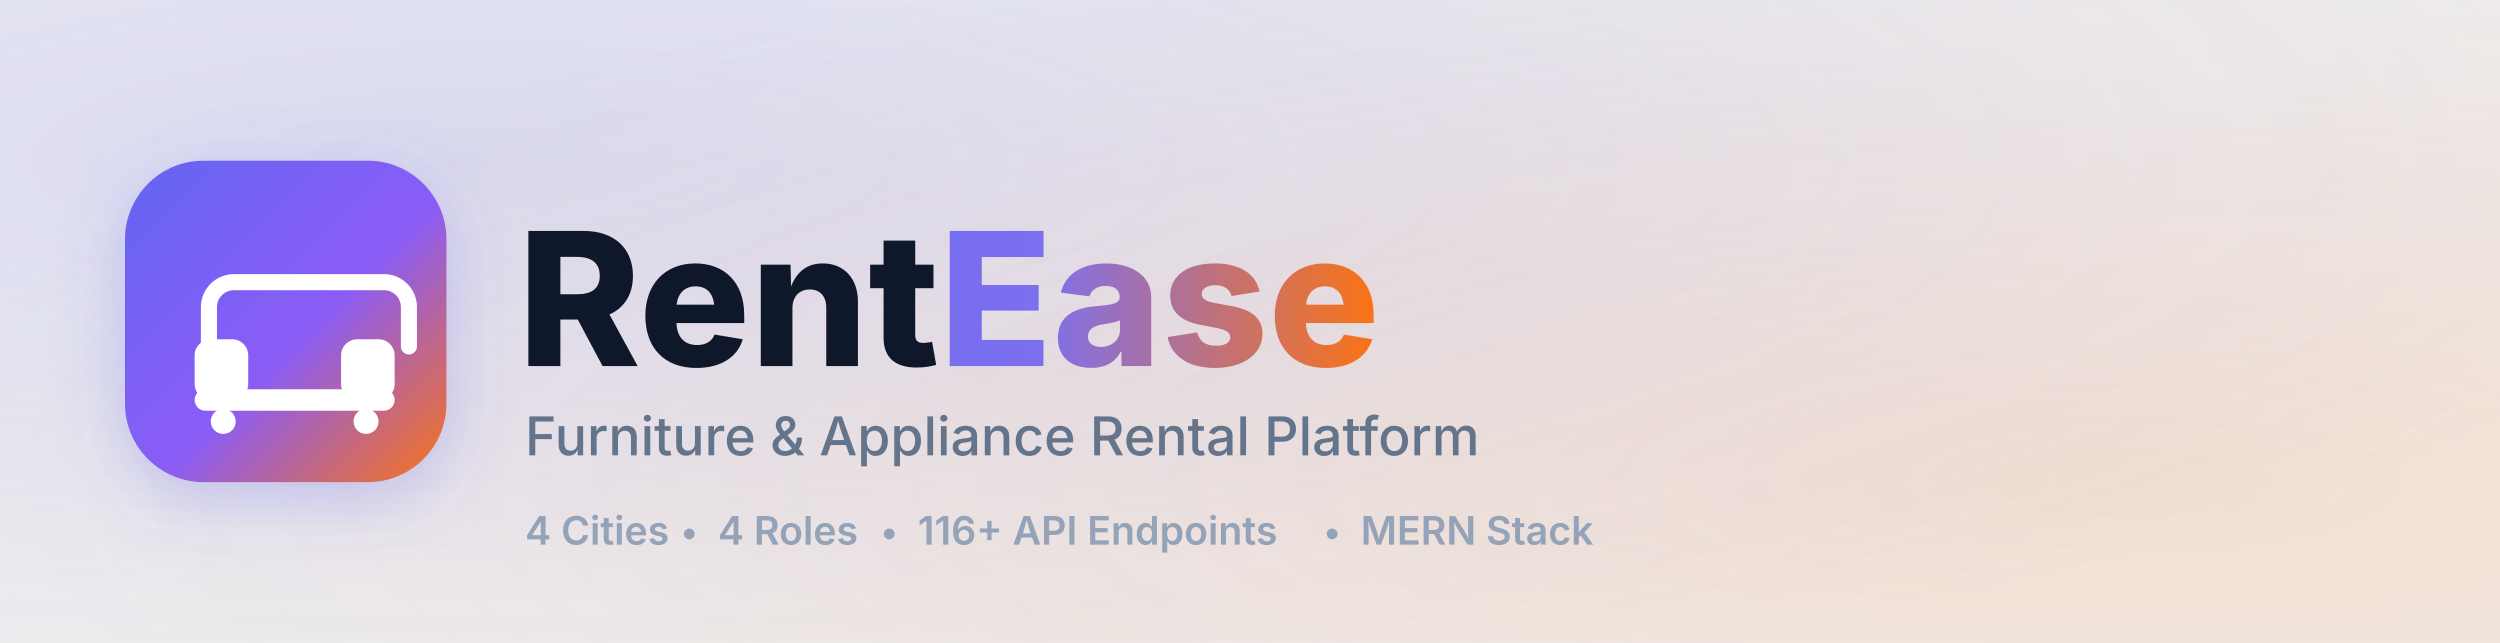
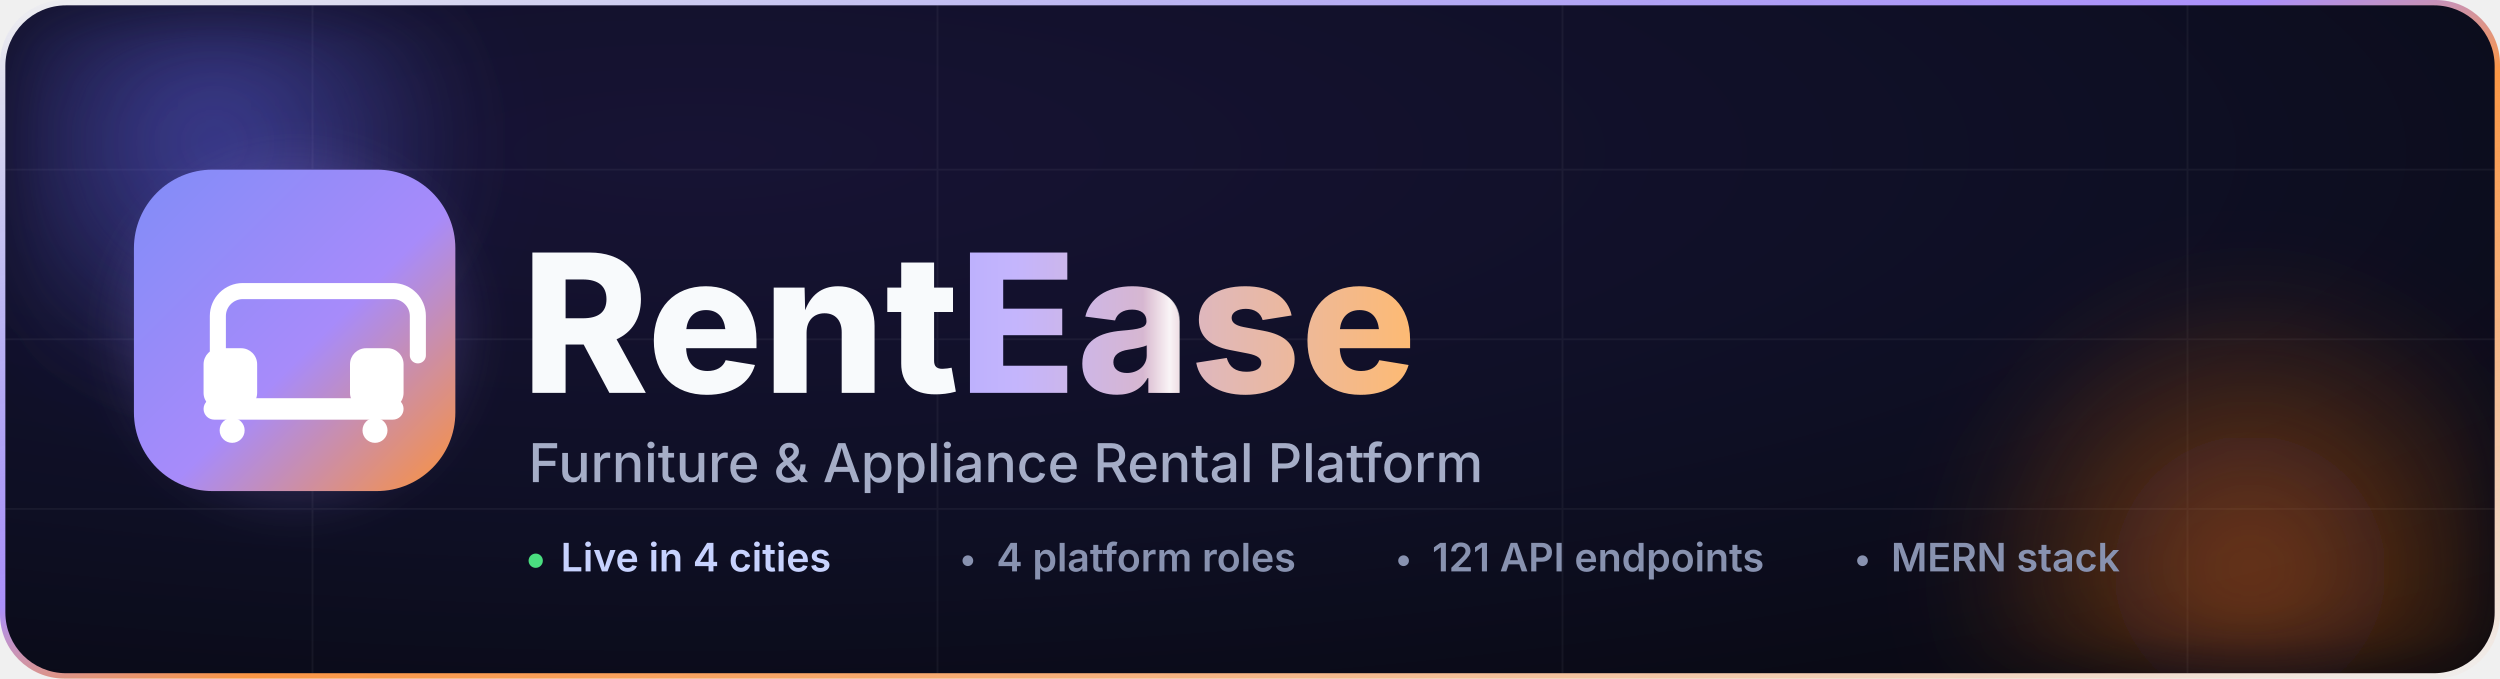
- <svg xmlns="http://www.w3.org/2000/svg" width="1400" height="360" viewBox="0 0 1400 360" fill="none">
+ <svg xmlns="http://www.w3.org/2000/svg" width="1400" height="380" viewBox="0 0 1400 380">
  <defs>
    <linearGradient id="brandGrad" x1="0" y1="0" x2="1" y2="1">
-       <stop offset="0%" stop-color="#6366f1" />
-       <stop offset="55%" stop-color="#8b5cf6" />
-       <stop offset="100%" stop-color="#f97316" />
+       <stop offset="0%" stop-color="#818cf8" />
+       <stop offset="55%" stop-color="#a78bfa" />
+       <stop offset="100%" stop-color="#fb923c" />
    </linearGradient>
    <linearGradient id="textGrad" x1="0" y1="0" x2="1" y2="0">
-       <stop offset="0%" stop-color="#6366f1" />
-       <stop offset="60%" stop-color="#7c6ff0" />
-       <stop offset="100%" stop-color="#f97316" />
+       <stop offset="0%" stop-color="#818cf8" />
+       <stop offset="55%" stop-color="#c4b5fd" />
+       <stop offset="100%" stop-color="#fdba74" />
    </linearGradient>
-     <radialGradient id="glow1" cx="0.2" cy="0.25" r="0.9">
-       <stop offset="0%" stop-color="#6366f1" stop-opacity="0.16" />
+     <radialGradient id="cardBg" cx="0.28" cy="0.22" r="1.05">
+       <stop offset="0%" stop-color="#171334" />
+       <stop offset="55%" stop-color="#0e0f24" />
+       <stop offset="100%" stop-color="#08080f" />
+     </radialGradient>
+     <radialGradient id="blob1" cx="0.5" cy="0.5" r="0.5">
+       <stop offset="0%" stop-color="#6366f1" stop-opacity="0.55" />
      <stop offset="100%" stop-color="#6366f1" stop-opacity="0" />
    </radialGradient>
-     <radialGradient id="glow2" cx="0.85" cy="0.75" r="0.9">
-       <stop offset="0%" stop-color="#f97316" stop-opacity="0.14" />
+     <radialGradient id="blob2" cx="0.5" cy="0.5" r="0.5">
+       <stop offset="0%" stop-color="#f97316" stop-opacity="0.45" />
      <stop offset="100%" stop-color="#f97316" stop-opacity="0" />
    </radialGradient>
-     <filter id="softShadow" x="-50%" y="-50%" width="200%" height="200%">
-       <feDropShadow dx="0" dy="10" stdDeviation="18" flood-color="#6366f1" flood-opacity="0.28" />
+     <radialGradient id="iconGlow" cx="0.5" cy="0.5" r="0.5">
+       <stop offset="0%" stop-color="#a78bfa" stop-opacity="0.65" />
+       <stop offset="100%" stop-color="#a78bfa" stop-opacity="0" />
+     </radialGradient>
+     <linearGradient id="borderSweep" x1="0" y1="0" x2="1" y2="1">
+       <stop offset="0%" stop-color="#6366f1" stop-opacity="0" />
+       <stop offset="45%" stop-color="#a78bfa" stop-opacity="0.95" />
+       <stop offset="55%" stop-color="#fb923c" stop-opacity="0.95" />
+       <stop offset="100%" stop-color="#f97316" stop-opacity="0" />
+       <animateTransform attributeName="gradientTransform" type="rotate" from="0 700 190" to="360 700 190" dur="7s" repeatCount="indefinite" />
+     </linearGradient>
+     <linearGradient id="shimmerGrad" x1="0" y1="0" x2="1" y2="0">
+       <stop offset="0%" stop-color="#ffffff" stop-opacity="0" />
+       <stop offset="48%" stop-color="#ffffff" stop-opacity="0" />
+       <stop offset="50%" stop-color="#ffffff" stop-opacity="0.85" />
+       <stop offset="52%" stop-color="#ffffff" stop-opacity="0" />
+       <stop offset="100%" stop-color="#ffffff" stop-opacity="0" />
+       <animateTransform attributeName="gradientTransform" type="translate" from="-1.6 0" to="1.6 0" dur="3.4s" repeatCount="indefinite" />
+     </linearGradient>
+     <mask id="wordmarkMask">
+       <text x="292" y="220" font-family="'Segoe UI','Inter',Arial,sans-serif" font-size="108" font-weight="800" fill="#ffffff">RentEase</text>
+     </mask>
+     <filter id="blurLg" x="-60%" y="-60%" width="220%" height="220%">
+       <feGaussianBlur stdDeviation="26" />
    </filter>
+     <filter id="blurSm" x="-60%" y="-60%" width="220%" height="220%">
+       <feGaussianBlur stdDeviation="10" />
+     </filter>
+     <clipPath id="cardClip">
+       <rect x="3" y="3" width="1394" height="374" rx="34" />
+     </clipPath>
  </defs>
-   <rect width="1400" height="360" fill="url(#glow1)" />
-   <rect width="1400" height="360" fill="url(#glow2)" />
-   <g filter="url(#softShadow)">
-     <rect x="70" y="90" width="180" height="180" rx="44" fill="url(#brandGrad)" />
-   </g>
-   <g transform="translate(105,132)">
-     <path d="M12 62 V40 a14 14 0 0 1 14-14 h84 a14 14 0 0 1 14 14 v22" stroke="white" stroke-width="9" stroke-linecap="round" stroke-linejoin="round" fill="none" />
-     <rect x="4" y="58" width="30" height="34" rx="9" fill="white" />
-     <rect x="86" y="58" width="30" height="34" rx="9" fill="white" />
-     <rect x="4" y="86" width="112" height="12" rx="6" fill="white" />
-     <circle cx="20" cy="104" r="7" fill="white" />
-     <circle cx="100" cy="104" r="7" fill="white" />
-   </g>
-   <text x="290" y="205" font-family="'Segoe UI', 'Inter', Arial, sans-serif" font-size="104" font-weight="800" fill="#0f172a">Rent<tspan fill="url(#textGrad)">Ease</tspan>
-   </text>
-   <text x="294" y="255" font-family="'Segoe UI', 'Inter', Arial, sans-serif" font-size="30" font-weight="500" fill="#64748b">Furniture &amp; Appliance Rental Platform</text>
-   <g transform="translate(294,285)" fill="#94a3b8" font-family="'Segoe UI', 'Inter', Arial, sans-serif" font-size="22" font-weight="600">
-     <text x="0" y="20">4 Cities</text>
-     <circle cx="92" cy="14" r="3" />
-     <text x="108" y="20">4 Roles</text>
-     <circle cx="204" cy="14" r="3" />
-     <text x="220" y="20">116+ API Endpoints</text>
-     <circle cx="452" cy="14" r="3" />
-     <text x="468" y="20">MERN Stack</text>
+   <rect x="0" y="0" width="1400" height="380" rx="36" fill="url(#borderSweep)" />
+   <g clip-path="url(#cardClip)">
+     <rect x="3" y="3" width="1394" height="374" rx="34" fill="url(#cardBg)" />
+     <g opacity="0.05" stroke="#ffffff" stroke-width="1">
+       <path d="M0 95 H1400 M0 190 H1400 M0 285 H1400" />
+       <path d="M175 0 V380 M525 0 V380 M875 0 V380 M1225 0 V380" />
+     </g>
+     <circle cx="120" cy="80" r="150" fill="url(#blob1)" filter="url(#blurLg)">
+       <animate attributeName="cx" values="120;190;120" dur="9s" repeatCount="indefinite" />
+       <animate attributeName="cy" values="80;140;80" dur="11s" repeatCount="indefinite" />
+     </circle>
+     <circle cx="1260" cy="320" r="170" fill="url(#blob2)" filter="url(#blurLg)">
+       <animate attributeName="cx" values="1260;1180;1260" dur="10s" repeatCount="indefinite" />
+       <animate attributeName="cy" values="320;250;320" dur="8s" repeatCount="indefinite" />
+     </circle>
+     <g transform="translate(75,95)">
+       <animateTransform attributeName="transform" type="translate" additive="sum" values="0 0; 0 -10; 0 0" dur="4s" repeatCount="indefinite" />
+       <circle cx="90" cy="90" r="110" fill="url(#iconGlow)" filter="url(#blurSm)">
+         <animate attributeName="r" values="100;118;100" dur="3.2s" repeatCount="indefinite" />
+         <animate attributeName="opacity" values="0.55;0.9;0.55" dur="3.2s" repeatCount="indefinite" />
+       </circle>
+       <rect x="0" y="0" width="180" height="180" rx="44" fill="url(#brandGrad)" />
+       <g transform="translate(35,42)">
+         <path d="M12 62 V40 a14 14 0 0 1 14-14 h84 a14 14 0 0 1 14 14 v22" stroke="white" stroke-width="9" stroke-linecap="round" stroke-linejoin="round" fill="none" />
+         <rect x="4" y="58" width="30" height="34" rx="9" fill="white" />
+         <rect x="86" y="58" width="30" height="34" rx="9" fill="white" />
+         <rect x="4" y="86" width="112" height="12" rx="6" fill="white" />
+         <circle cx="20" cy="104" r="7" fill="white" />
+         <circle cx="100" cy="104" r="7" fill="white" />
+       </g>
+     </g>
+     <text x="292" y="220" font-family="'Segoe UI','Inter',Arial,sans-serif" font-size="108" font-weight="800" fill="#f8fafc">Rent<tspan fill="url(#textGrad)">Ease</tspan>
+     </text>
+     <rect x="280" y="115" width="750" height="130" fill="url(#shimmerGrad)" mask="url(#wordmarkMask)" />
+     <text x="296" y="270" font-family="'Segoe UI','Inter',Arial,sans-serif" font-size="30" font-weight="500" fill="#a5adc7">Furniture &amp; Appliance Rental Platform</text>
+     <g transform="translate(296,300)" fill="#8892b0" font-family="'Segoe UI','Inter',Arial,sans-serif" font-size="22" font-weight="600">
+       <circle cx="4" cy="14" r="4" fill="#4ade80" />
+       <text x="18" y="20" fill="#c7d2fe">Live in 4 cities</text>
+       <circle cx="246" cy="14" r="3" />
+       <text x="262" y="20">4 platform roles</text>
+       <circle cx="490" cy="14" r="3" />
+       <text x="506" y="20">121 API endpoints</text>
+       <circle cx="747" cy="14" r="3" />
+       <text x="763" y="20">MERN stack</text>
+     </g>
  </g>
</svg>
